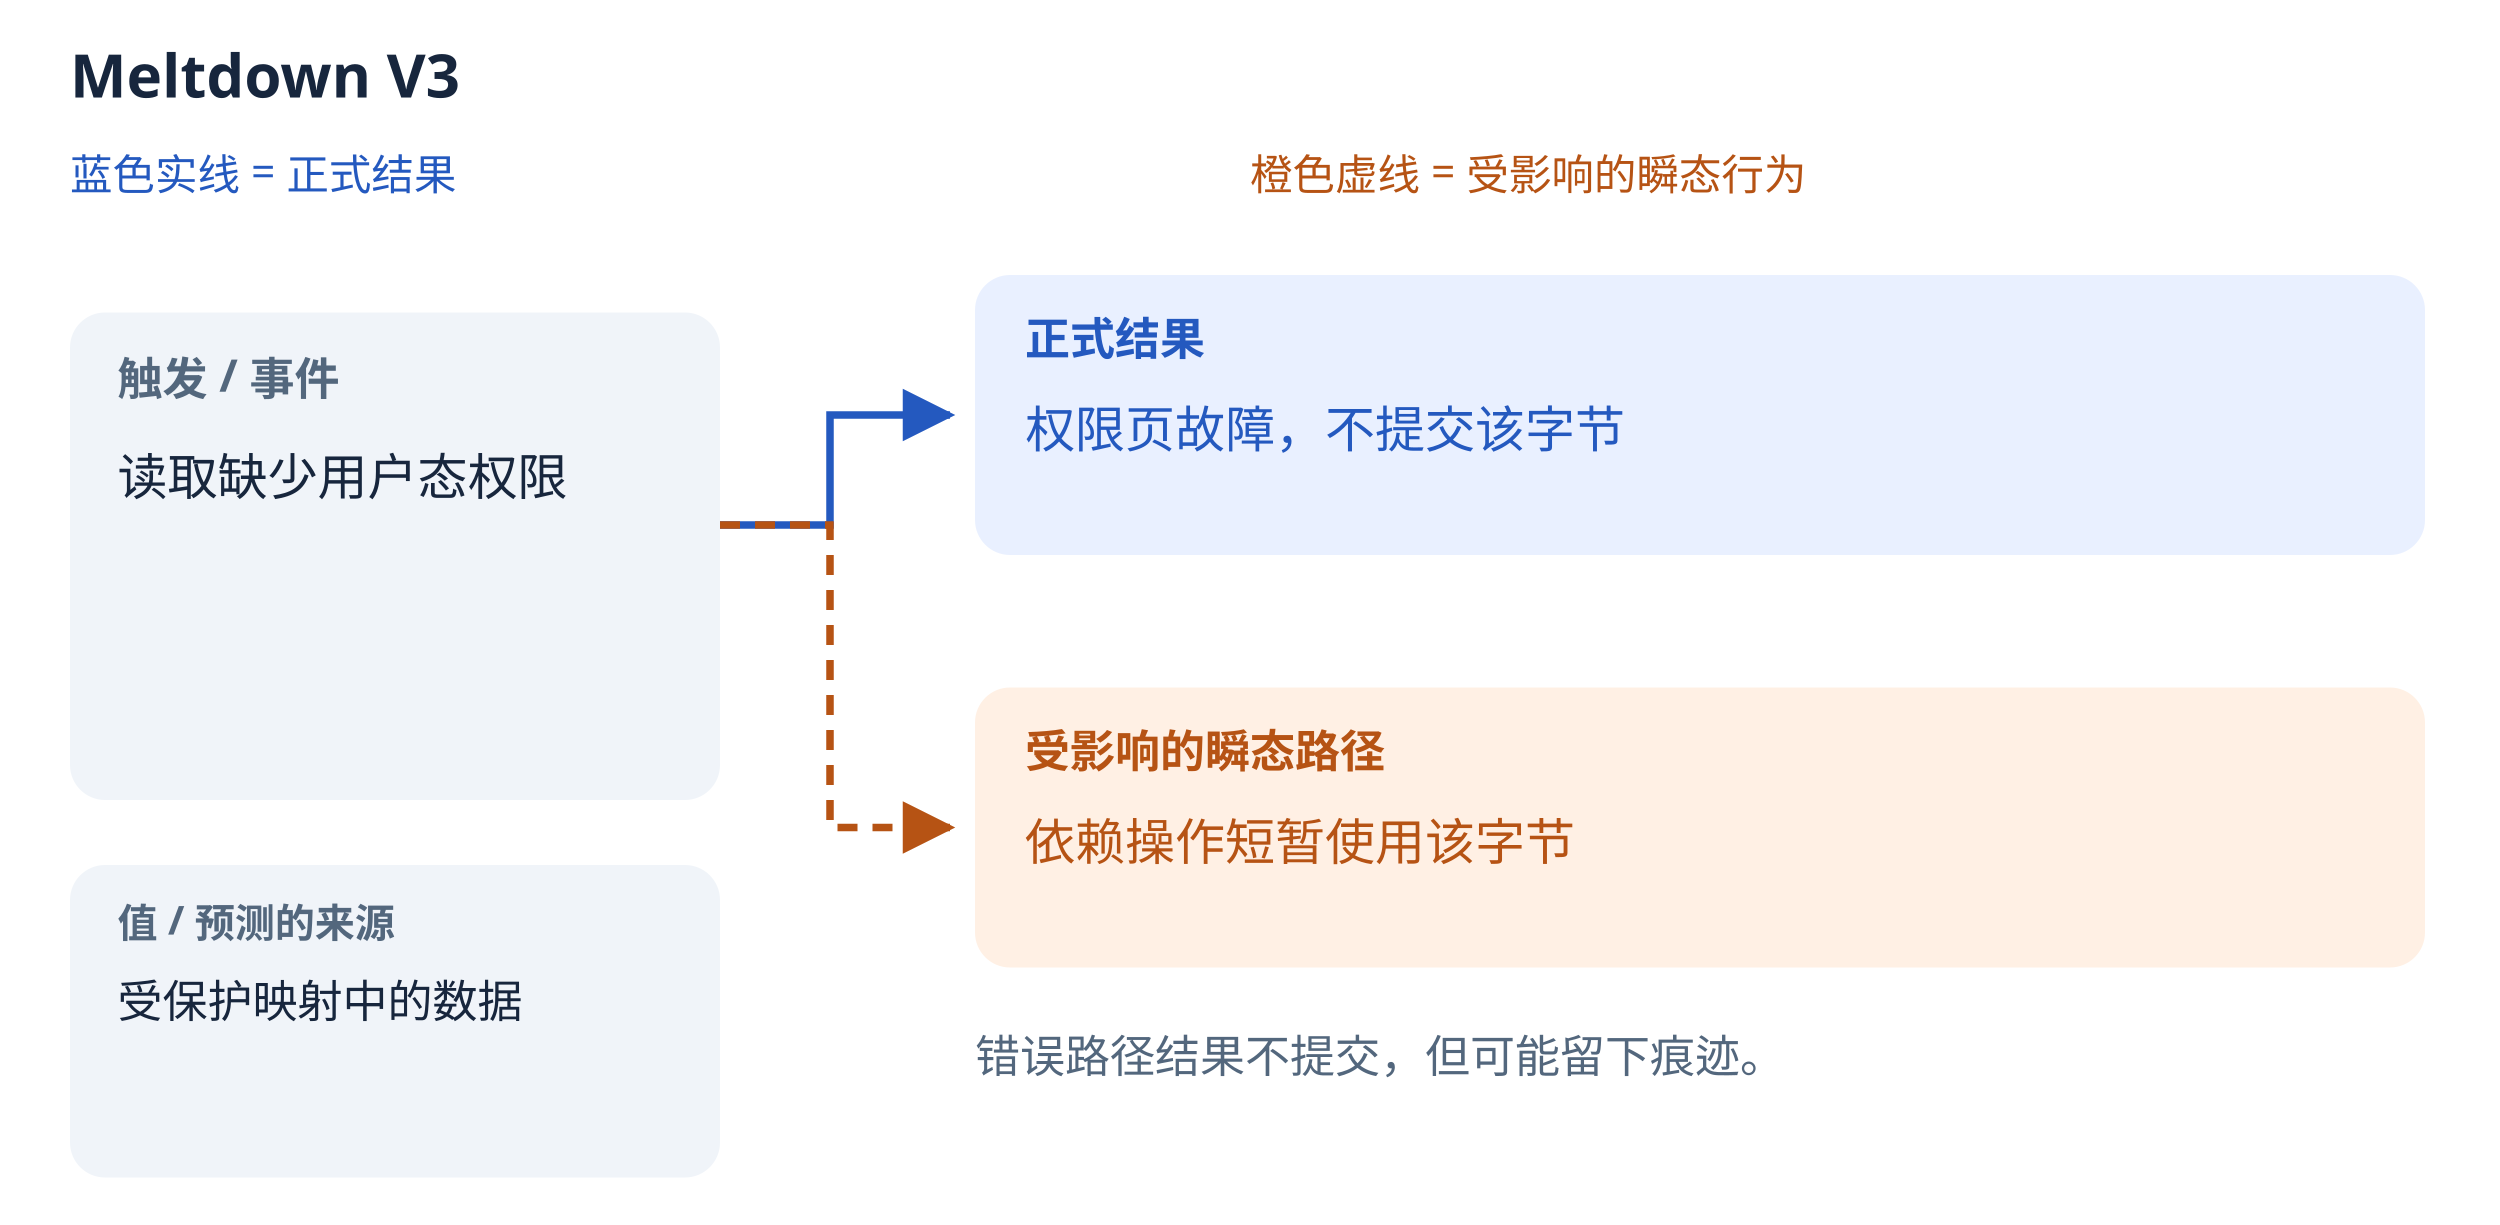
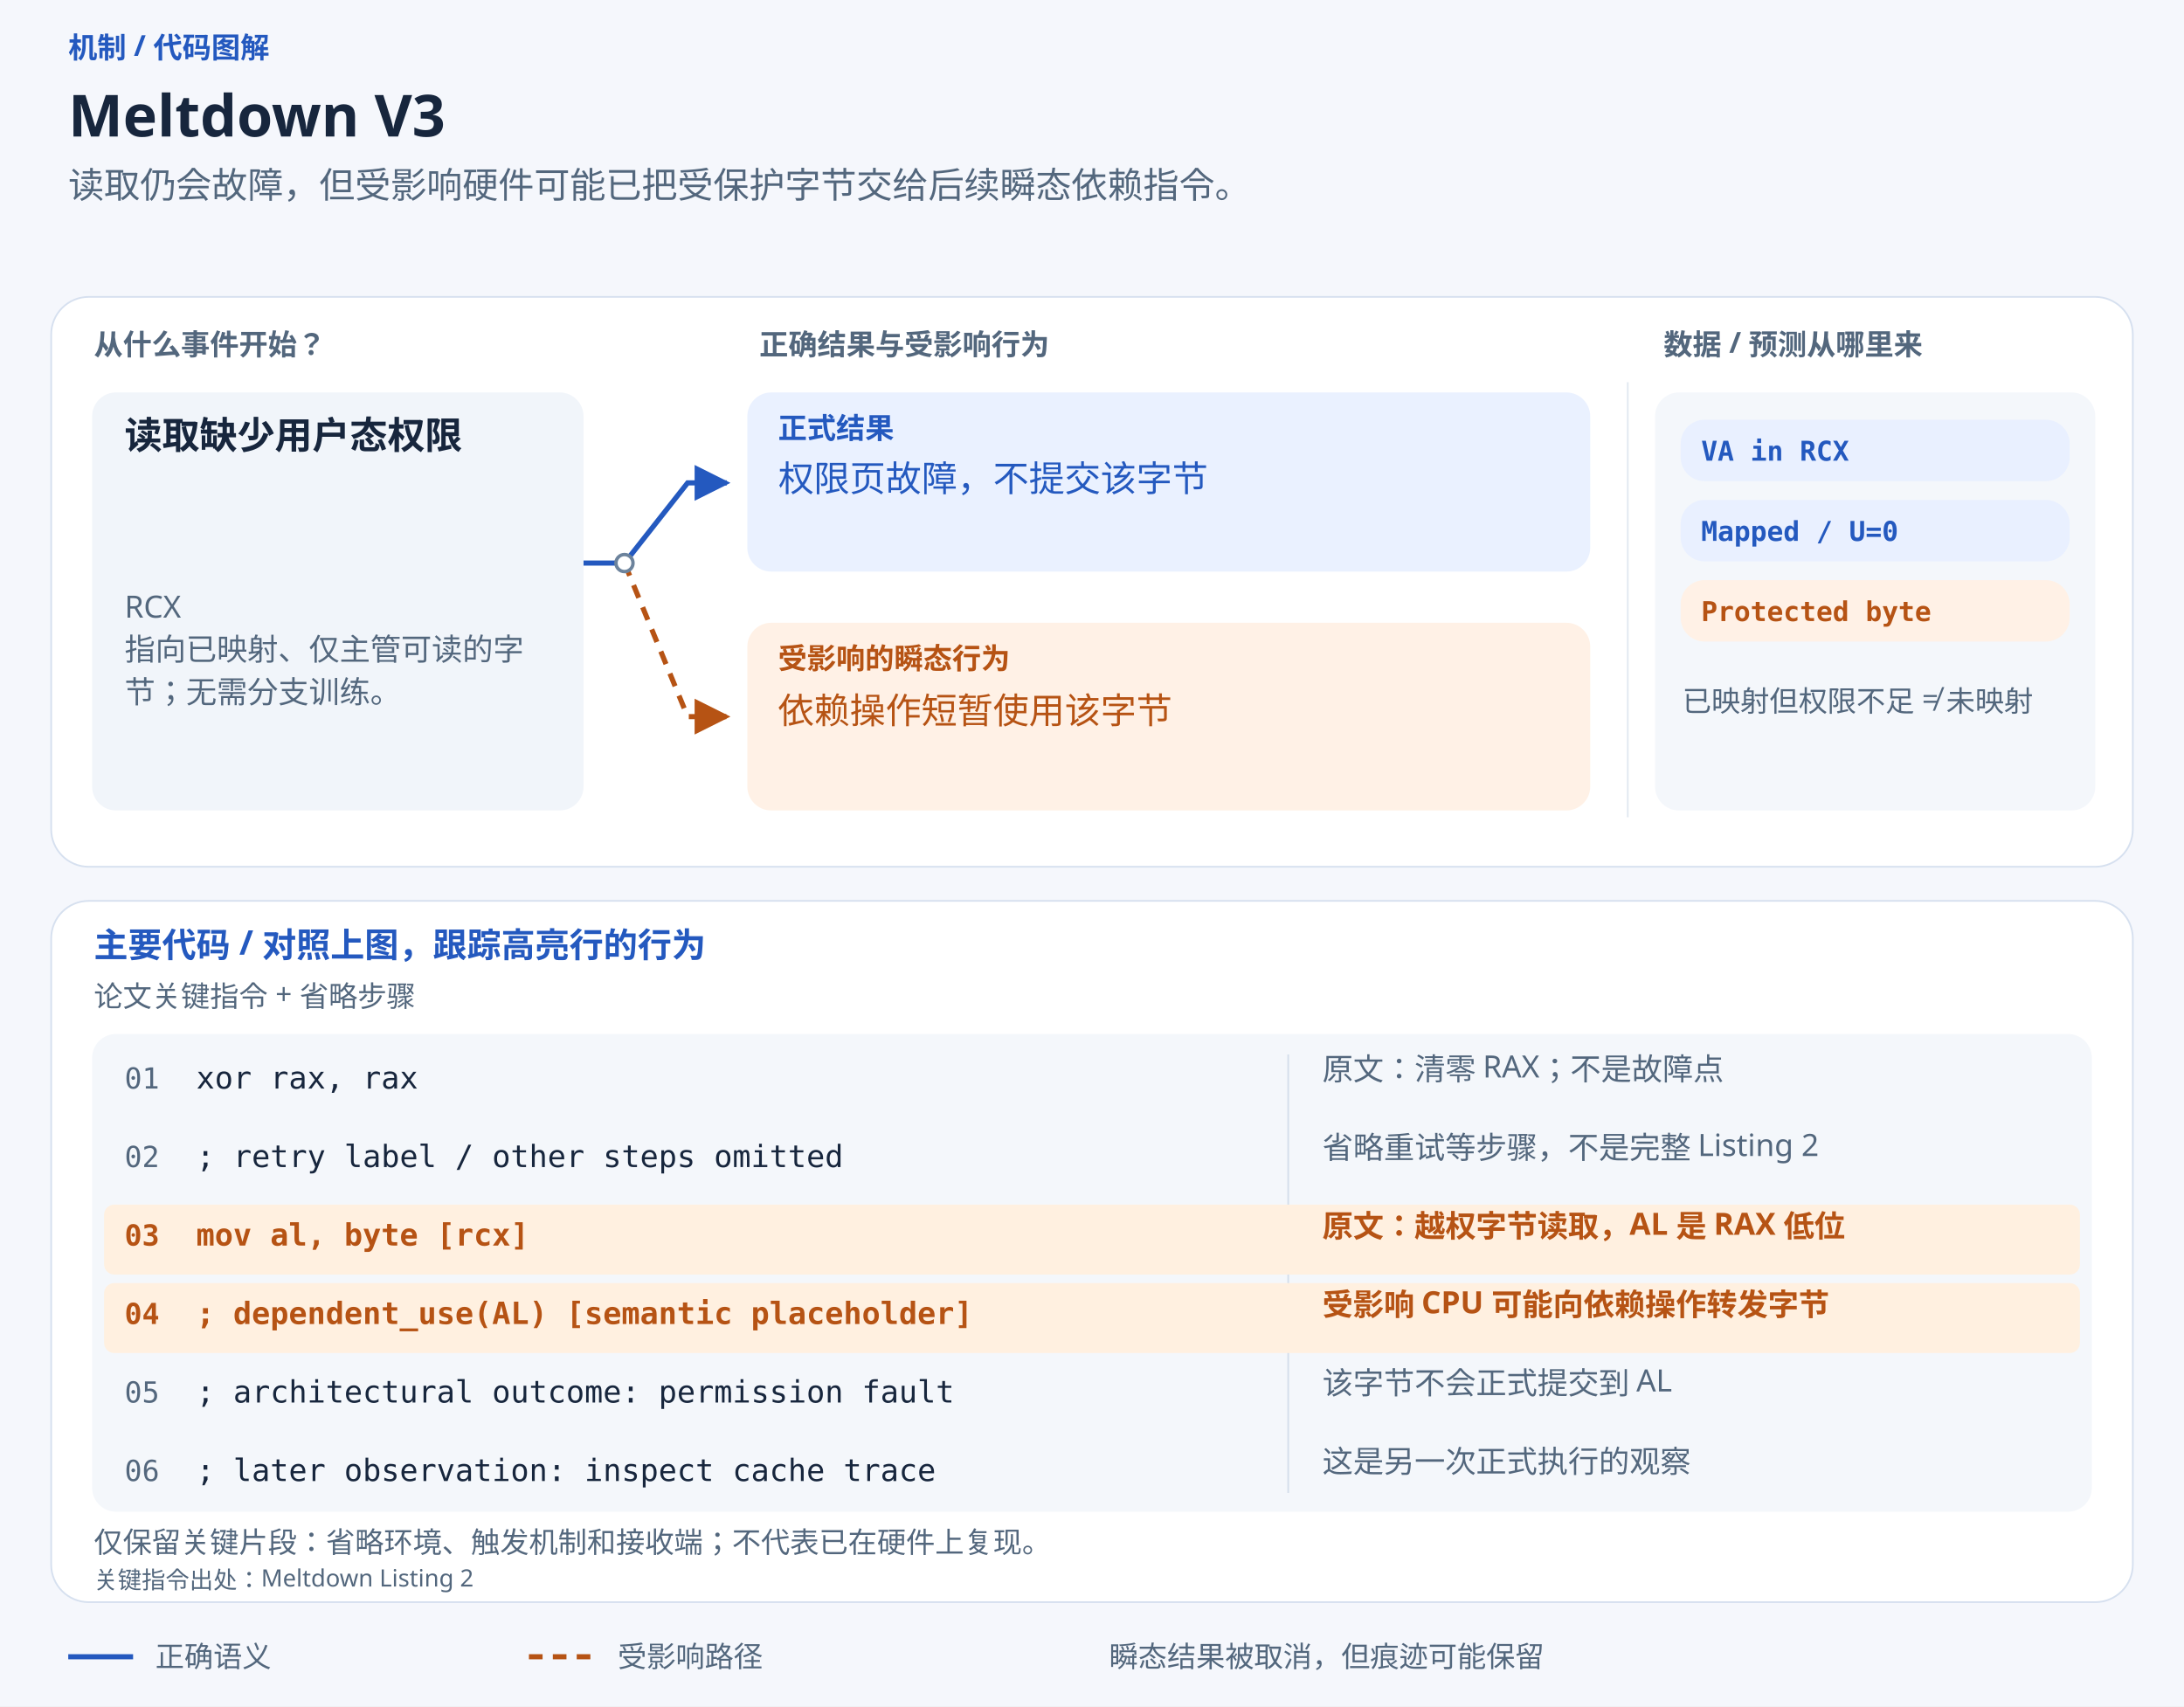
- <svg xmlns="http://www.w3.org/2000/svg" viewBox="0 0 1000 490" role="img" aria-labelledby="title desc">
+ <svg xmlns="http://www.w3.org/2000/svg" viewBox="0 0 1280 1000" role="img" aria-labelledby="title desc">
  <defs>
    <marker id="blue" viewBox="0 0 10 10" refX="9" refY="5" markerWidth="7" markerHeight="7" orient="auto">
      <path d="M0 0L10 5L0 10Z" fill="#2459bf" />
    </marker>
    <marker id="orange" viewBox="0 0 10 10" refX="9" refY="5" markerWidth="7" markerHeight="7" orient="auto">
      <path d="M0 0L10 5L0 10Z" fill="#b65314" />
    </marker>
  </defs>
-   <rect width="1000" height="490" fill="#fff" />
+   <rect width="1280" height="1000" fill="#f5f7fc" />
  <g font-family="system-ui, sans-serif">
-     <text x="28" y="39" font-size="24" fill="#17263d" font-weight="700">Meltdown V3</text>
-     <text x="28" y="76" font-size="17" fill="#2459bf">蓝色实线 = 正式结果</text>
-     <text x="500" y="76" font-size="17" fill="#b65314">橙色虚线 = 受影响的瞬态行为</text>
-     <rect x="28" y="125" width="260" height="195" rx="14" fill="#f0f4f9" />
-     <text x="47" y="158" font-size="18" fill="#53677d" font-weight="700">触发 / 事件</text>
-     <text x="47" y="198" font-size="20" fill="#17263d">读取缺少用户态权限</text>
-     <rect x="390" y="110" width="580" height="112" rx="14" fill="#e9f0ff" />
-     <text x="410" y="142" font-size="18" fill="#2459bf" font-weight="700">正式结果</text>
-     <text x="410" y="179" font-size="20" fill="#2459bf">权限页故障，不提交该字节</text>
-     <rect x="390" y="275" width="580" height="112" rx="14" fill="#fff0e4" />
-     <text x="410" y="307" font-size="18" fill="#b65314" font-weight="700">受影响的瞬态路径</text>
-     <text x="410" y="344" font-size="20" fill="#b65314">依赖操作短暂使用该字节</text>
-     <path d="M288 210H332V166H380" fill="none" stroke="#2459bf" stroke-width="3" marker-end="url(#blue)" />
-     <path d="M288 210H332V331H380" fill="none" stroke="#b65314" stroke-width="3" stroke-dasharray="8 6" marker-end="url(#orange)" />
-     <rect x="28" y="346" width="260" height="125" rx="14" fill="#f0f4f9" />
-     <text x="47" y="375" font-size="16" fill="#53677d" font-weight="700">值 / 预测的来源</text>
-     <text x="47" y="407" font-size="18" fill="#17263d">受保护映射中的数据</text>
-     <text x="390" y="429" font-size="18" fill="#53677d">错误路径结果不提交，但可能留下痕迹。</text>
+     <text x="40" y="34" font-size="17" fill="#2459bf" font-weight="700">机制 / 代码图解</text>
+     <text x="40" y="80" font-size="34" fill="#17263d" font-weight="700">Meltdown V3</text>
+     <text x="40" y="116" font-size="21" fill="#53677d">读取仍会故障，但受影响硬件可能已把受保护字节交给后续瞬态依赖指令。</text>
+     <rect x="30" y="174" width="1220" height="334" rx="22" fill="#fff" stroke="#d6e0ef" />
+     <text x="55" y="208" font-size="17" fill="#53677d" font-weight="700">从什么事件开始？</text>
+     <text x="445" y="208" font-size="17" fill="#53677d" font-weight="700">正确结果与受影响行为</text>
+     <text x="975" y="208" font-size="17" fill="#53677d" font-weight="700">数据 / 预测从哪里来</text>
+     <rect x="54" y="230" width="288" height="245" rx="14" fill="#f1f5fa" stroke="none" />
+     <text x="73" y="263" font-size="22" fill="#17263d" font-weight="700">读取缺少用户态权限</text>
+     <text x="73" y="362" font-size="18" fill="#53677d">RCX</text>
+     <text x="73" y="387" font-size="18" fill="#53677d">指向已映射、仅主管可读的字</text>
+     <text x="73" y="412" font-size="18" fill="#53677d">节；无需分支训练。</text>
+     <rect x="438" y="230" width="494" height="105" rx="14" fill="#eaf1ff" stroke="none" />
+     <text x="456" y="257" font-size="17" fill="#2459bf" font-weight="700">正式结果</text>
+     <text x="456" y="288" font-size="21" fill="#2459bf">权限页故障，不提交该字节</text>
+     <rect x="438" y="365" width="494" height="110" rx="14" fill="#fff1e6" stroke="none" />
+     <text x="456" y="392" font-size="17" fill="#b65314" font-weight="700">受影响的瞬态行为</text>
+     <text x="456" y="424" font-size="21" fill="#b65314">依赖操作短暂使用该字节</text>
+     <path d="M342 330H366L403 283H426" fill="none" stroke="#2459bf" stroke-width="3" marker-end="url(#blue)" />
+     <path d="M366 330L403 420H426" fill="none" stroke="#b65314" stroke-width="3" stroke-dasharray="8 6" marker-end="url(#orange)" />
+     <circle cx="366" cy="330" r="5" fill="white" stroke="#6c839c" stroke-width="2" />
+     <path d="M954 224V479" stroke="#e1e8f0" />
+     <rect x="970" y="230" width="258" height="245" rx="14" fill="#f4f7fb" stroke="none" />
+     <rect x="985" y="246" width="228" height="36" rx="14" fill="#e9f0ff" stroke="none" />
+     <text x="997" y="270" font-size="16" fill="#2459bf" font-weight="700" font-family="ui-monospace, SFMono-Regular, Consolas, monospace">VA in RCX</text>
+     <rect x="985" y="293" width="228" height="36" rx="14" fill="#e9f0ff" stroke="none" />
+     <text x="997" y="317" font-size="16" fill="#2459bf" font-weight="700" font-family="ui-monospace, SFMono-Regular, Consolas, monospace">Mapped / U=0</text>
+     <rect x="985" y="340" width="228" height="36" rx="14" fill="#fff1e6" stroke="none" />
+     <text x="997" y="364" font-size="16" fill="#b65314" font-weight="700" font-family="ui-monospace, SFMono-Regular, Consolas, monospace">Protected byte</text>
+     <text x="986" y="417" font-size="17" fill="#53677d">已映射但权限不足 ≠ 未映射</text>
+     <rect x="30" y="528" width="1220" height="411" rx="22" fill="#fff" stroke="#d6e0ef" />
+     <text x="55" y="561" font-size="20" fill="#2459bf" font-weight="700">主要代码 / 对照上图，跟踪高亮行的行为</text>
+     <text x="55" y="590" font-size="17" fill="#53677d">论文关键指令 + 省略步骤</text>
+     <rect x="54" y="606" width="1172" height="280" rx="14" fill="#f4f7fb" stroke="none" />
+     <path d="M755 618V875" stroke="#d5deeb" />
+     <text x="73" y="638" font-size="17" fill="#53677d" font-family="ui-monospace, SFMono-Regular, Consolas, monospace">01</text>
+     <text x="115" y="638" font-size="18" fill="#17263d" font-family="ui-monospace, SFMono-Regular, Consolas, monospace" class="code-line">xor rax, rax</text>
+     <text x="775" y="633" font-size="18" fill="#53677d">原文：清零 RAX；不是故障点</text>
+     <text x="73" y="684" font-size="17" fill="#53677d" font-family="ui-monospace, SFMono-Regular, Consolas, monospace">02</text>
+     <text x="115" y="684" font-size="18" fill="#17263d" font-family="ui-monospace, SFMono-Regular, Consolas, monospace" class="code-line">; retry label / other steps omitted</text>
+     <text x="775" y="679" font-size="18" fill="#53677d">省略重试等步骤，不是完整 Listing 2</text>
+     <rect x="61" y="706" width="1158" height="41" rx="6" fill="#fff0e0" stroke="none" class="code-highlight" />
+     <text x="73" y="730" font-size="17" fill="#b65314" font-weight="700" font-family="ui-monospace, SFMono-Regular, Consolas, monospace">03</text>
+     <text x="115" y="730" font-size="18" fill="#b65314" font-weight="700" font-family="ui-monospace, SFMono-Regular, Consolas, monospace" class="code-line">mov al, byte [rcx]</text>
+     <text x="775" y="725" font-size="18" fill="#b65314" font-weight="700">原文：越权字节读取，AL 是 RAX 低位</text>
+     <rect x="61" y="752" width="1158" height="41" rx="6" fill="#fff0e0" stroke="none" class="code-highlight" />
+     <text x="73" y="776" font-size="17" fill="#b65314" font-weight="700" font-family="ui-monospace, SFMono-Regular, Consolas, monospace">04</text>
+     <text x="115" y="776" font-size="18" fill="#b65314" font-weight="700" font-family="ui-monospace, SFMono-Regular, Consolas, monospace" class="code-line">; dependent_use(AL)  [semantic placeholder]</text>
+     <text x="775" y="771" font-size="18" fill="#b65314" font-weight="700">受影响 CPU 可能向依赖操作转发字节</text>
+     <text x="73" y="822" font-size="17" fill="#53677d" font-family="ui-monospace, SFMono-Regular, Consolas, monospace">05</text>
+     <text x="115" y="822" font-size="18" fill="#17263d" font-family="ui-monospace, SFMono-Regular, Consolas, monospace" class="code-line">; architectural outcome: permission fault</text>
+     <text x="775" y="817" font-size="18" fill="#53677d">该字节不会正式提交到 AL</text>
+     <text x="73" y="868" font-size="17" fill="#53677d" font-family="ui-monospace, SFMono-Regular, Consolas, monospace">06</text>
+     <text x="115" y="868" font-size="18" fill="#17263d" font-family="ui-monospace, SFMono-Regular, Consolas, monospace" class="code-line">; later observation: inspect cache trace</text>
+     <text x="775" y="863" font-size="18" fill="#53677d">这是另一次正式执行的观察</text>
+     <text x="55" y="910" font-size="17" fill="#53677d">仅保留关键片段：省略环境、触发机制和接收端；不代表已在硬件上复现。</text>
+     <text x="55" y="931" font-size="14" fill="#53677d">关键指令出处：Meltdown Listing 2</text>
+     <path d="M40 971H78" stroke="#2459bf" stroke-width="3" />
+     <text x="91" y="977" font-size="17" fill="#53677d">正确语义</text>
+     <path d="M310 971H348" stroke="#b65314" stroke-width="3" stroke-dasharray="8 6" />
+     <text x="362" y="977" font-size="17" fill="#53677d">受影响路径</text>
+     <text x="650" y="977" font-size="17" fill="#53677d">瞬态结果被取消，但痕迹可能保留</text>
  </g>
</svg>
